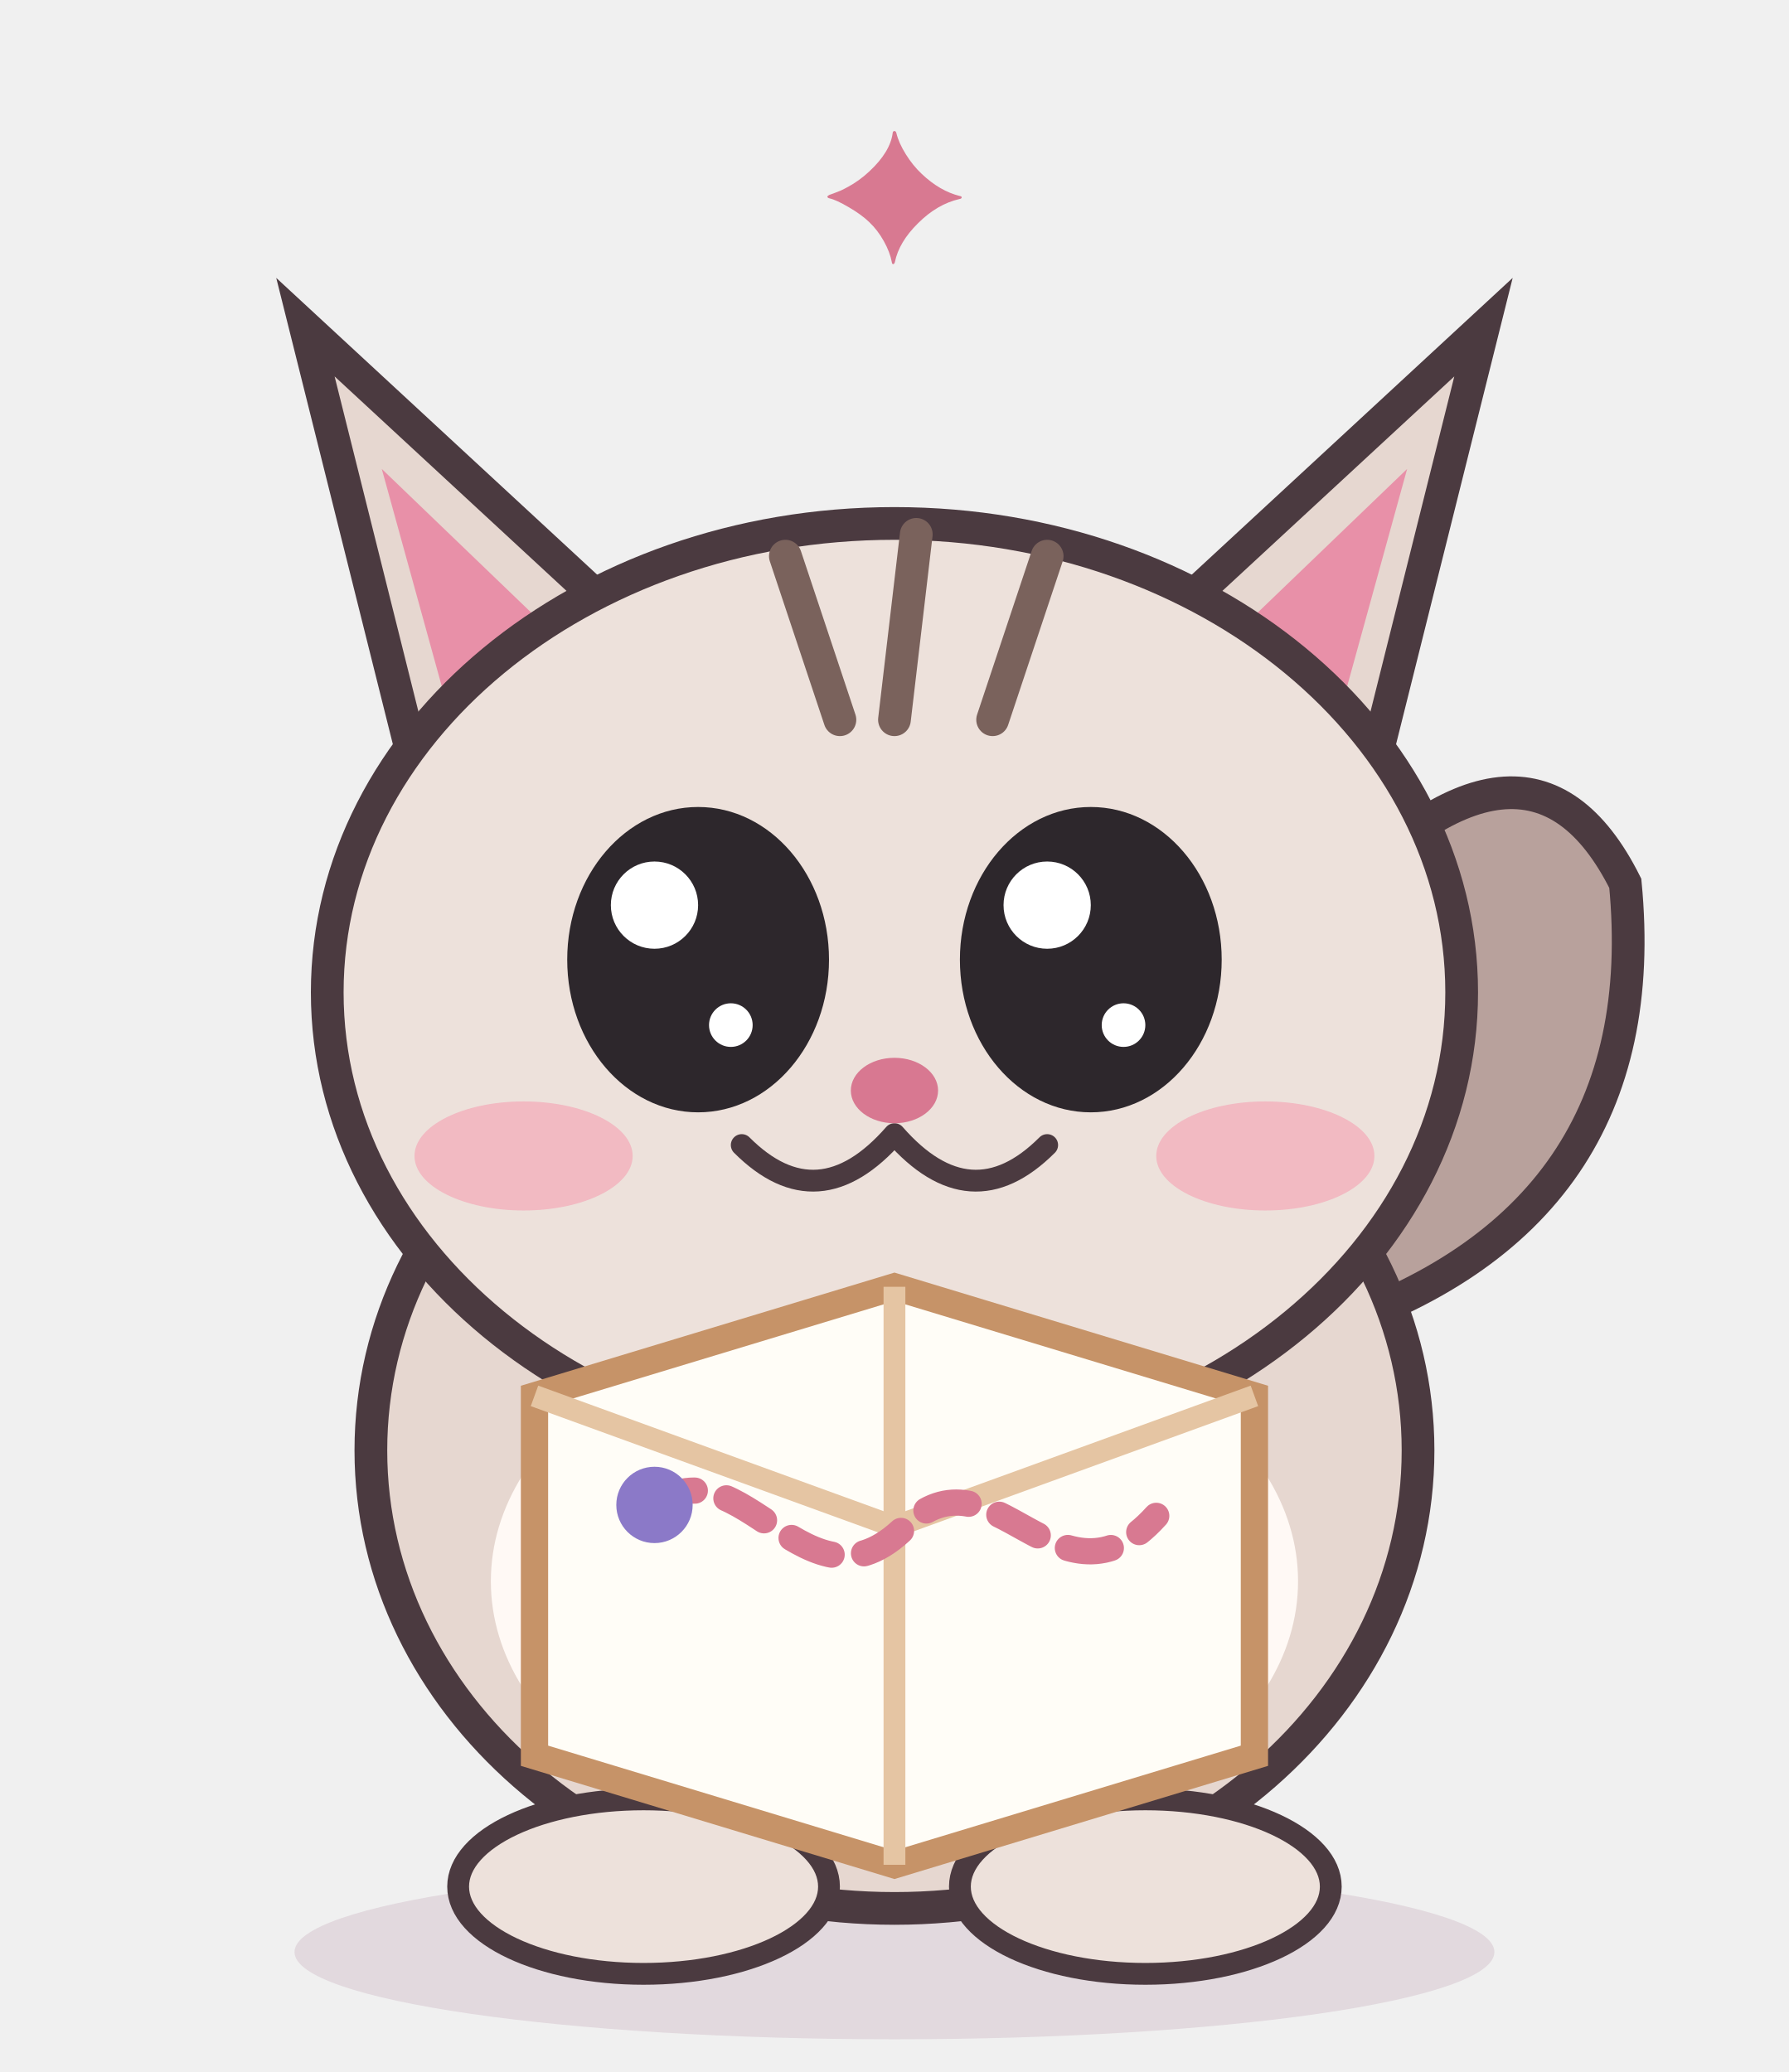
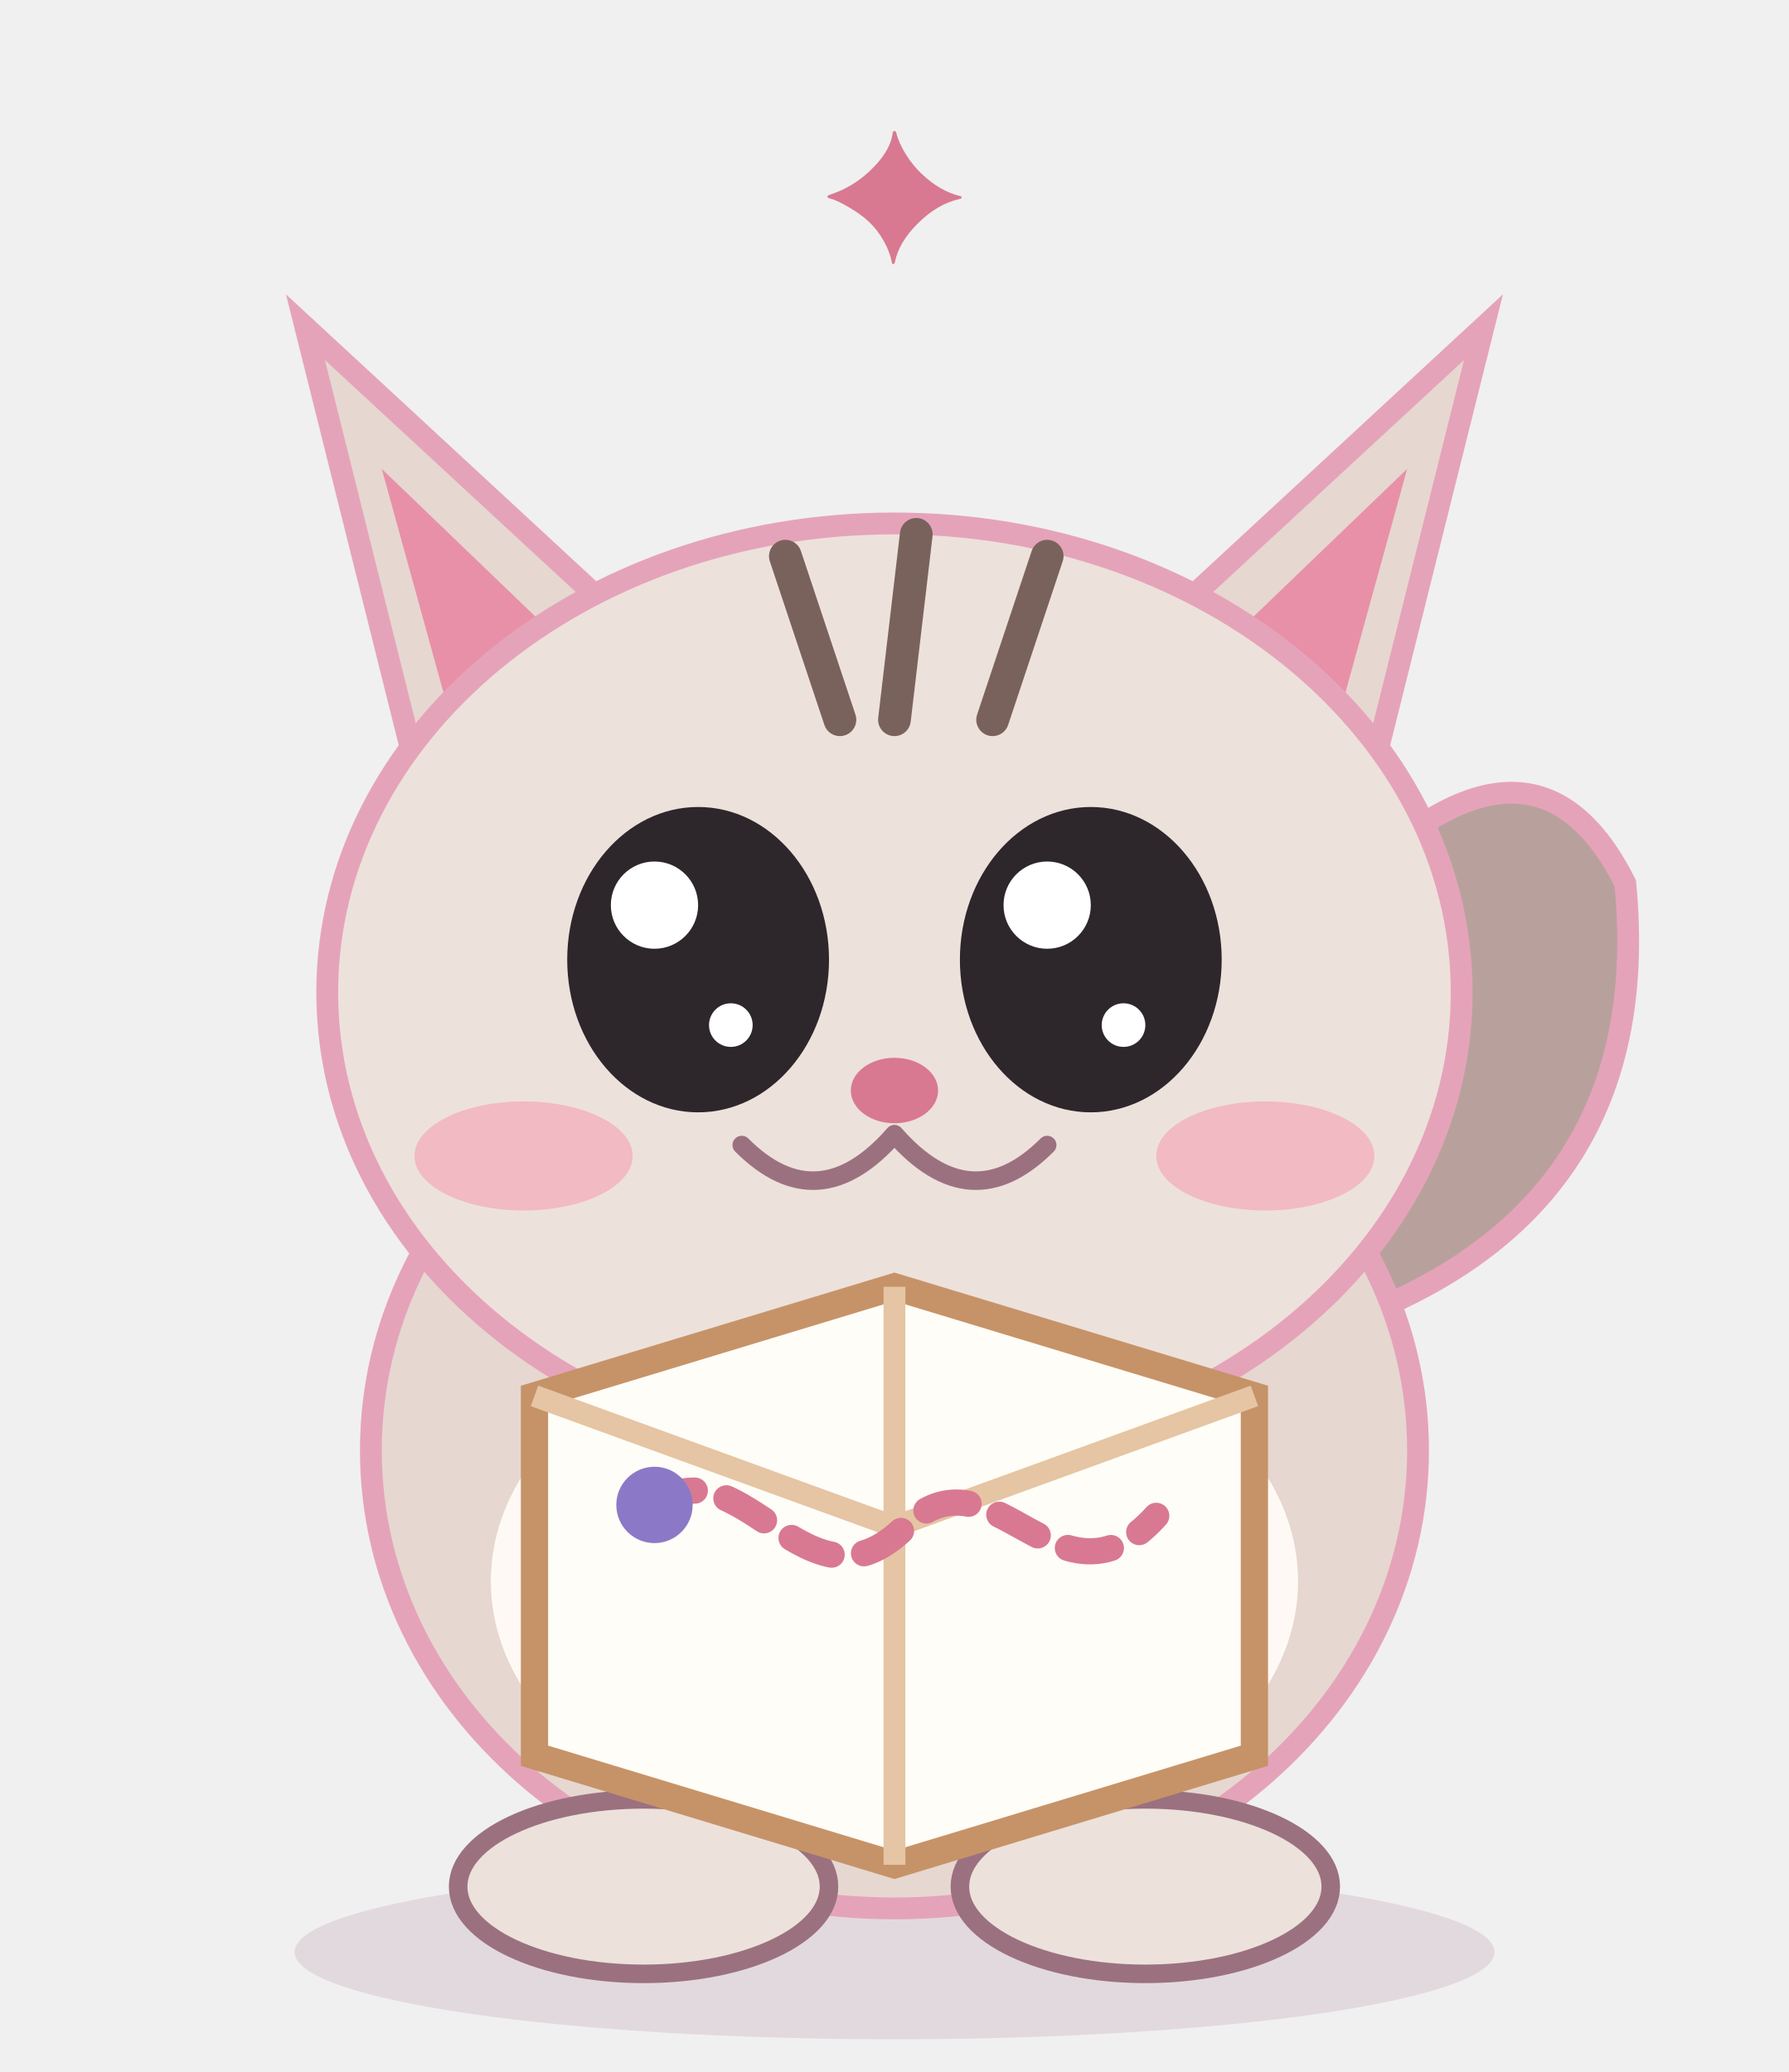
<svg xmlns="http://www.w3.org/2000/svg" viewBox="0 0 164 190" fill="none">
  <ellipse cx="82" cy="179" rx="55" ry="8" fill="#D8C9D2" opacity=".6" />
-   <path d="M121 122Q152 112 149 81Q140 63 121 84Q140 95 120 105" fill="#B8A19C" stroke="#4B3A40" stroke-width="3" />
-   <ellipse cx="82" cy="133" rx="48" ry="42" fill="#E6D7D0" stroke="#4B3A40" stroke-width="3" />
+   <path d="M121 122Q152 112 149 81Q140 63 121 84Q140 95 120 105" fill="#B8A19C" stroke="#E5A3BA" stroke-width="2" />
+   <ellipse cx="82" cy="133" rx="48" ry="42" fill="#E6D7D0" stroke="#E5A3BA" stroke-width="2" />
  <ellipse cx="82" cy="145" rx="37" ry="25" fill="#FFF9F5" />
-   <path d="M41 82L28 30L68 67ZM123 82L136 30L96 67Z" fill="#E6D7D0" stroke="#4B3A40" stroke-width="3" />
+   <path d="M41 82L28 30L68 67ZM123 82L136 30L96 67Z" fill="#E6D7D0" stroke="#E5A3BA" stroke-width="2" />
  <path d="M43 72L35 43L61 68ZM121 72L129 43L103 68Z" fill="#E890A8" />
-   <ellipse cx="82" cy="91" rx="52" ry="43" fill="#EDE1DB" stroke="#4B3A40" stroke-width="3" />
+   <ellipse cx="82" cy="91" rx="52" ry="43" fill="#EDE1DB" stroke="#E5A3BA" stroke-width="2" />
  <path d="M72 51l5 15M84 49l-2 17M96 51l-5 15" stroke="#7A625C" stroke-width="3" stroke-linecap="round" />
  <ellipse cx="64" cy="88" rx="12" ry="14" fill="#2D272C" />
  <ellipse cx="100" cy="88" rx="12" ry="14" fill="#2D272C" />
  <circle cx="60" cy="83" r="4" fill="white" />
  <circle cx="96" cy="83" r="4" fill="white" />
  <circle cx="67" cy="94" r="2" fill="white" />
  <circle cx="103" cy="94" r="2" fill="white" />
-   <path d="M82 104q-7 8-14 1M82 104q7 8 14 1" stroke="#4B3A40" stroke-width="2" stroke-linecap="round" fill="none" />
+   <path d="M82 104q-7 8-14 1M82 104q7 8 14 1" stroke="#9B7180" stroke-width="1.7" stroke-linecap="round" fill="none" />
  <ellipse cx="82" cy="100" rx="4" ry="3" fill="#D87891" />
  <ellipse cx="48" cy="106" rx="10" ry="5" fill="#F4A4B5" opacity=".65" />
  <ellipse cx="116" cy="106" rx="10" ry="5" fill="#F4A4B5" opacity=".65" />
-   <ellipse cx="59" cy="173" rx="17" ry="8" fill="#EDE1DB" stroke="#4B3A40" stroke-width="2" />
-   <ellipse cx="105" cy="173" rx="17" ry="8" fill="#EDE1DB" stroke="#4B3A40" stroke-width="2" />
+   <ellipse cx="59" cy="173" rx="17" ry="8" fill="#EDE1DB" stroke="#9B7180" stroke-width="1.7" />
+   <ellipse cx="105" cy="173" rx="17" ry="8" fill="#EDE1DB" stroke="#9B7180" stroke-width="1.7" />
  <path d="M49 128L82 118L115 128V161L82 171L49 161Z" fill="#FFFDF7" stroke="#C69368" stroke-width="2.5" />
  <path d="M82 118V171M49 128L82 140L115 128" stroke="#E5C5A3" stroke-width="2" />
  <path d="M60 138C68 132 74 149 83 140C91 132 97 149 106 139" stroke="#D87991" stroke-width="2.4" stroke-linecap="round" stroke-dasharray="4 3" />
  <circle cx="60" cy="138" r="3.5" fill="#8B79C8" />
  <text x="82" y="24" text-anchor="middle" font-size="17" fill="#D87991">✦</text>
</svg>
